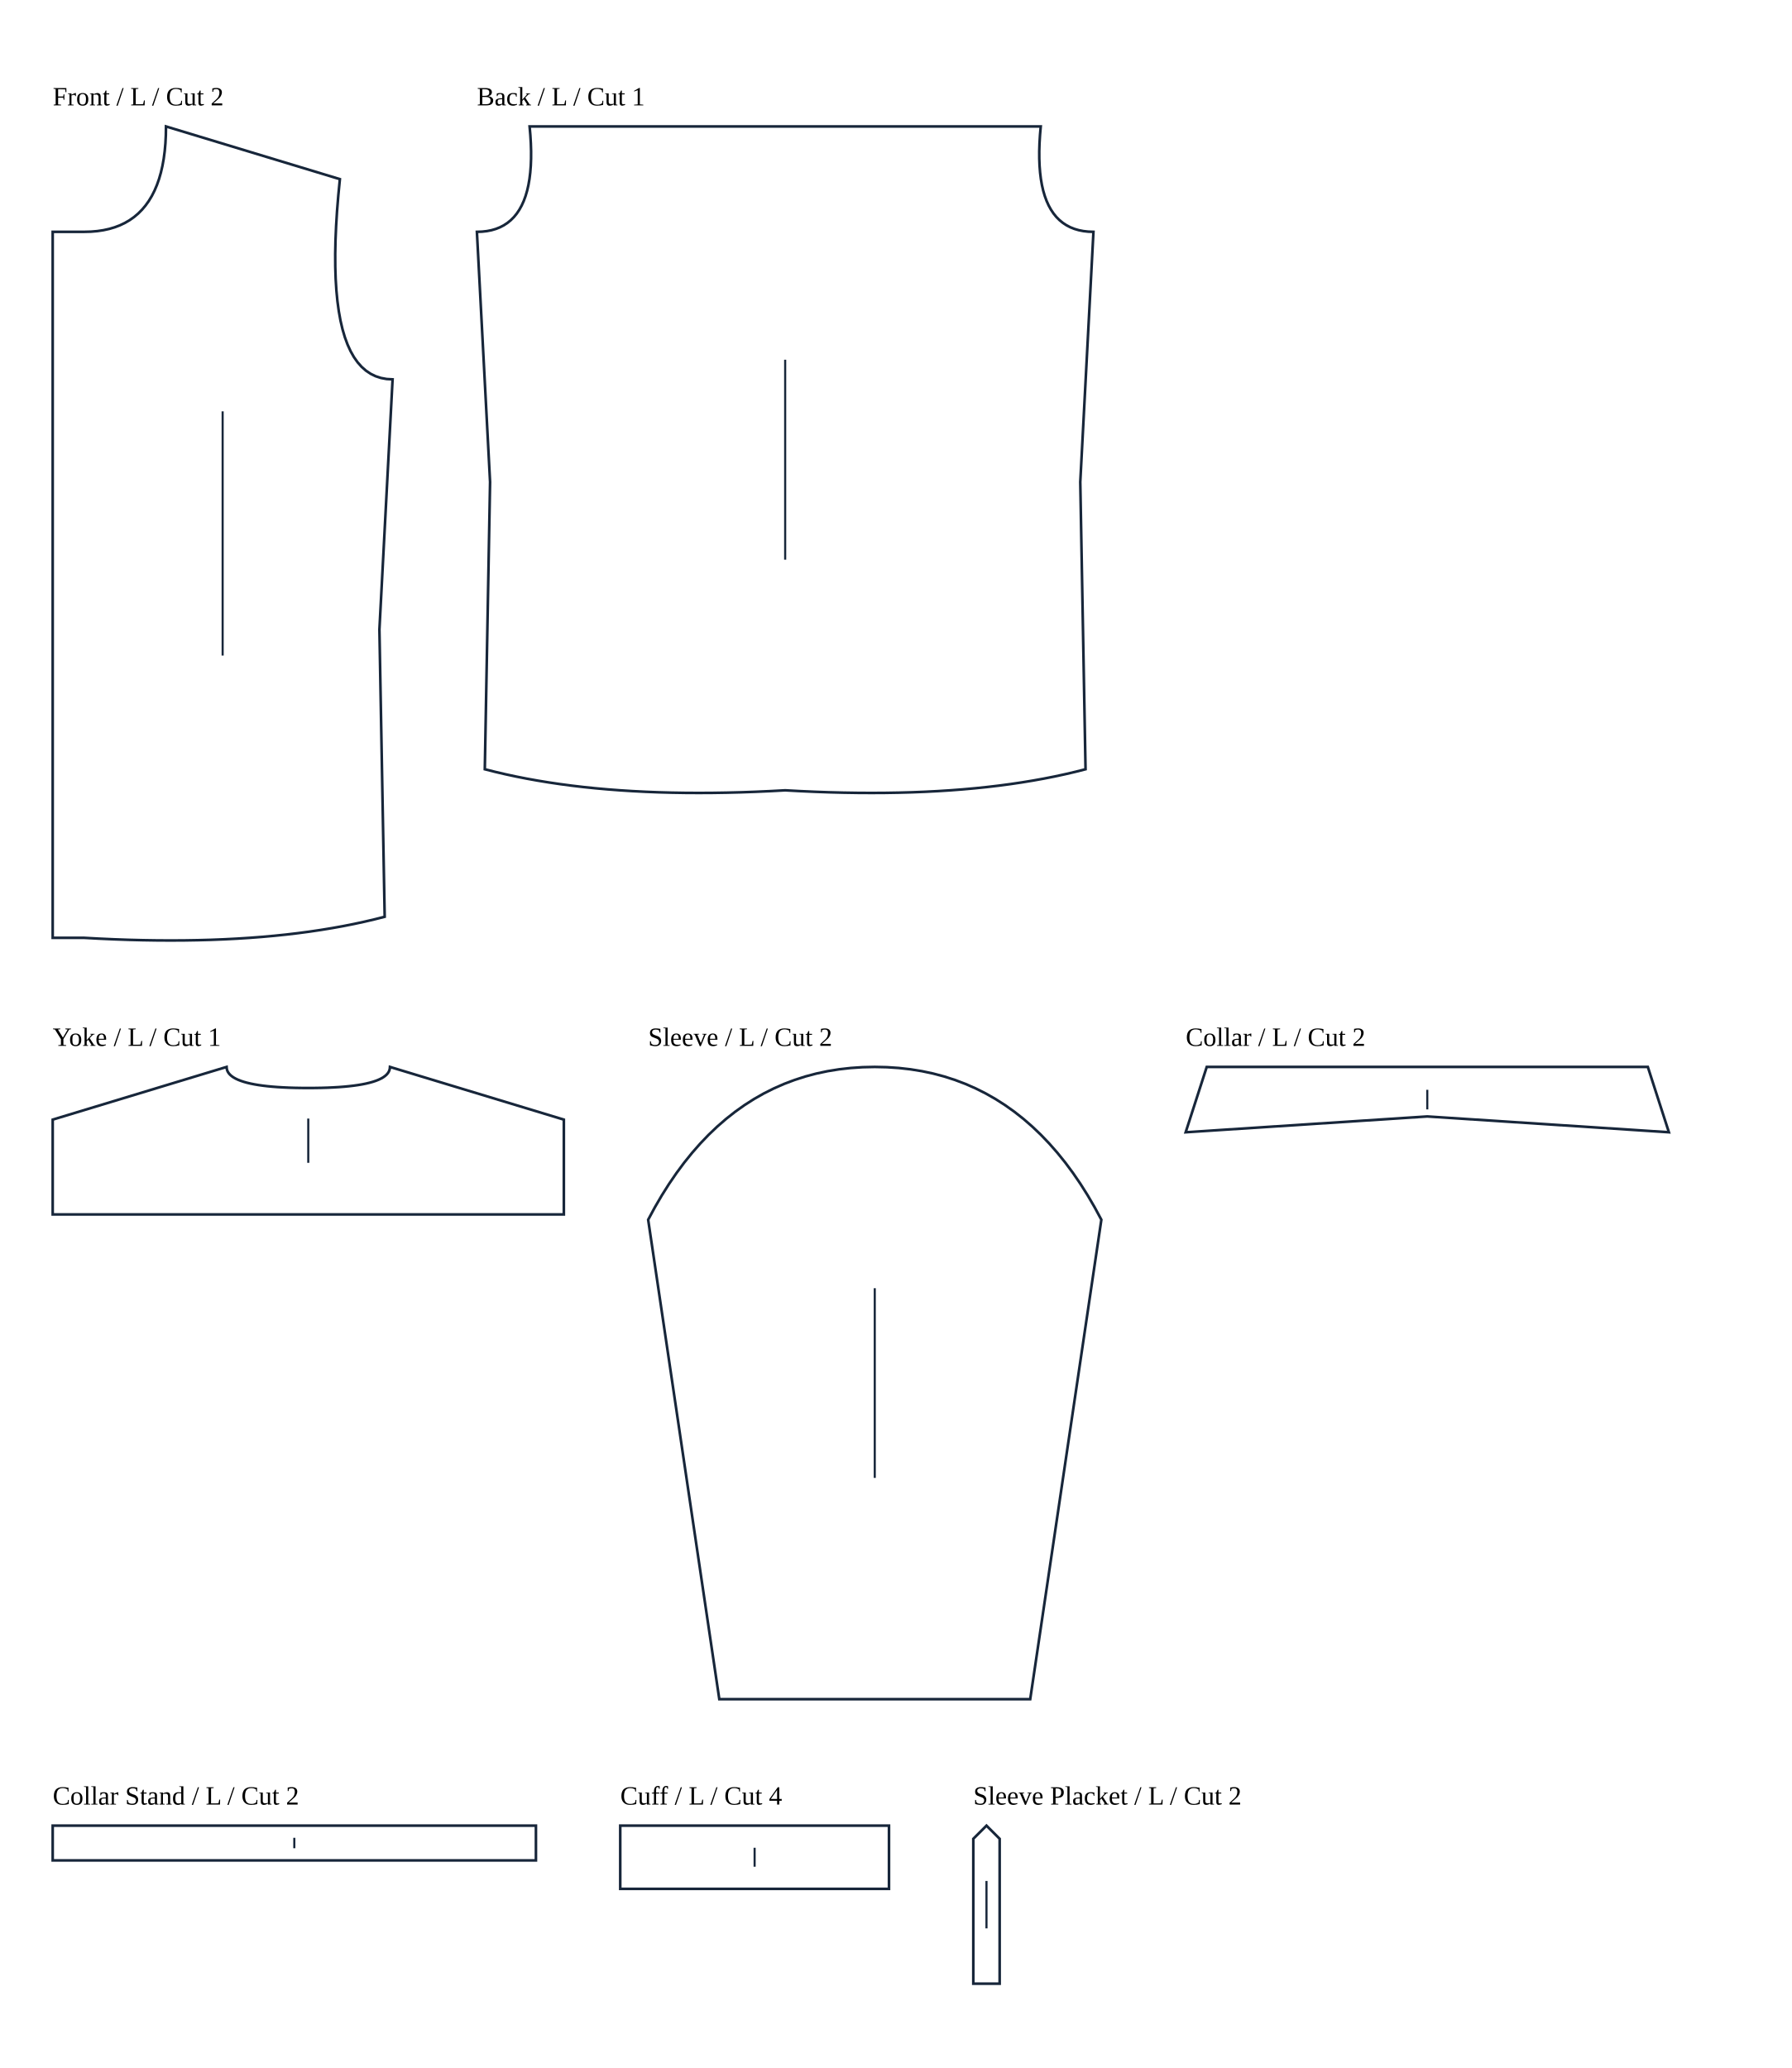
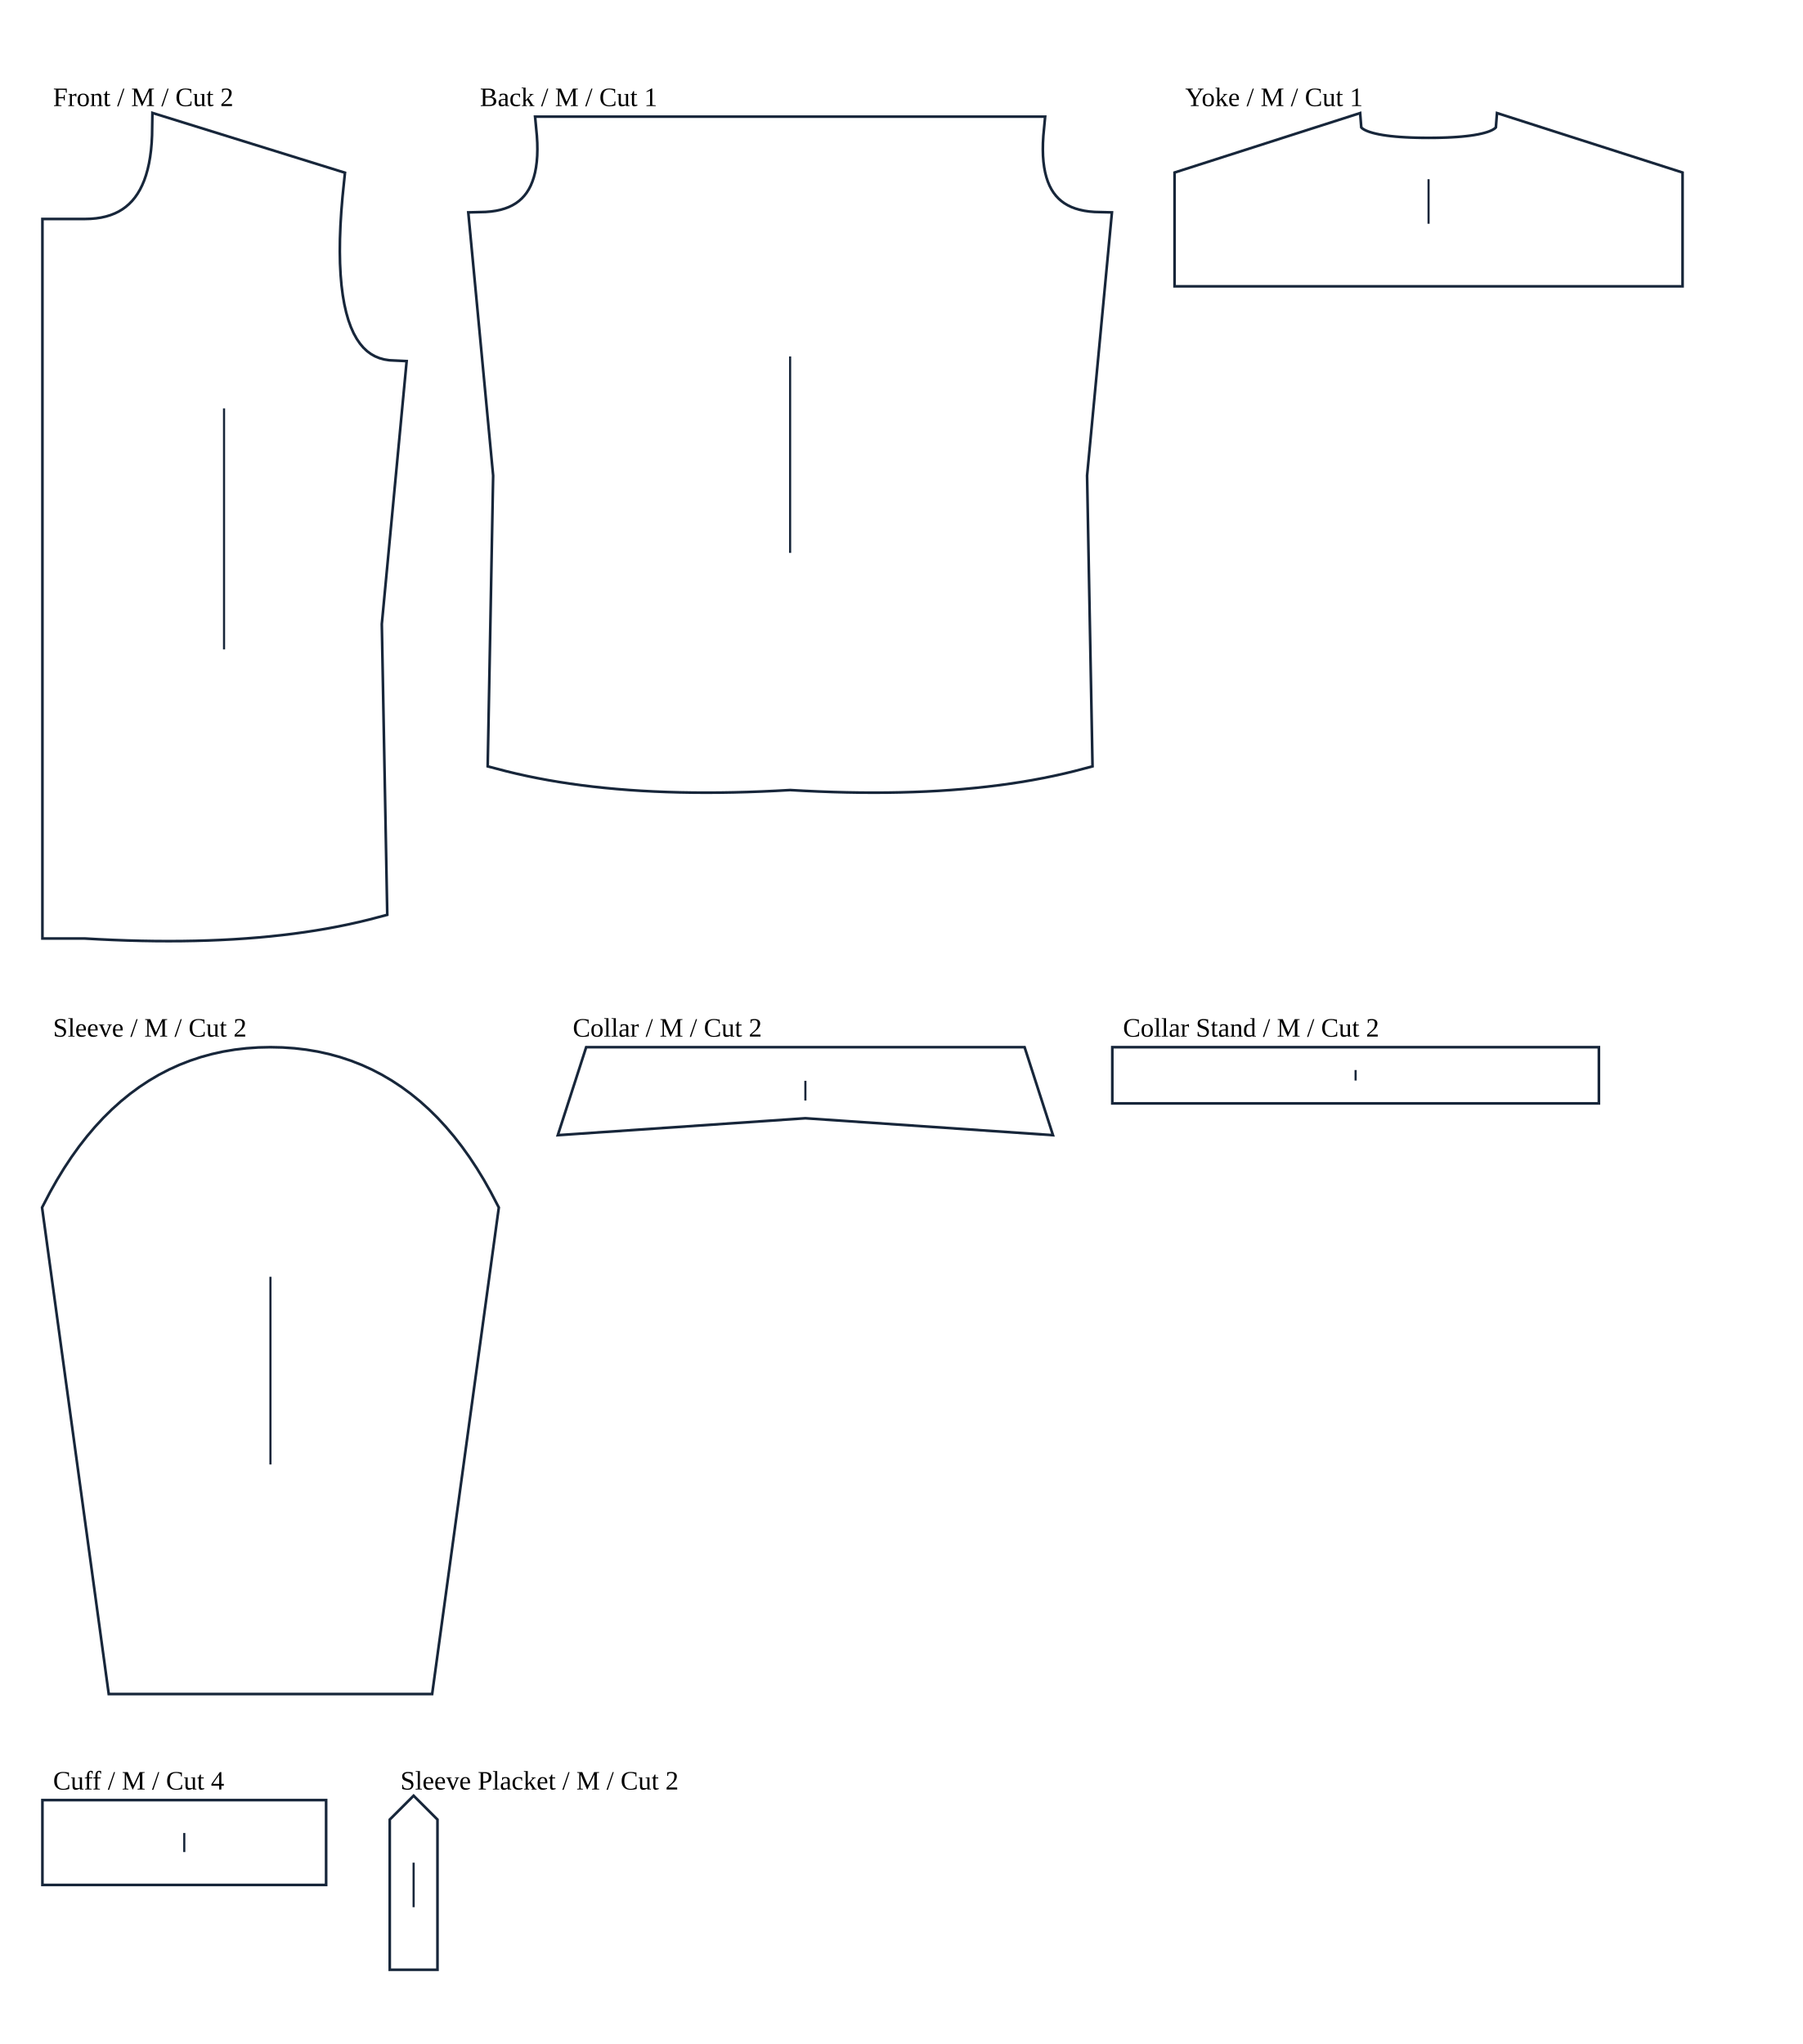
- <svg xmlns="http://www.w3.org/2000/svg" width="1700mm" height="1962.5mm" viewBox="0 0 170 196.25">
+ <svg xmlns="http://www.w3.org/2000/svg" width="1700mm" height="1927.5mm" viewBox="0 0 170 192.75">
  <g id="front" transform="translate(5,12)">
-     <polygon points="3,10 0,10 0,77 3,77 4.415,77.076 5.81,77.139 7.186,77.188 8.542,77.222 9.878,77.243 11.194,77.25 12.49,77.243 13.767,77.222 15.023,77.188 16.26,77.139 17.478,77.076 18.675,77 19.853,76.91 21.01,76.806 22.148,76.688 23.267,76.556 24.365,76.41 25.444,76.25 26.503,76.076 27.542,75.889 28.561,75.688 29.56,75.472 30.54,75.243 31.5,75 31,47.74 32.25,24 31.682,23.967 31.146,23.868 30.641,23.703 30.167,23.472 29.724,23.175 29.312,22.812 28.932,22.384 28.583,21.889 28.266,21.328 27.979,20.701 27.724,20.009 27.5,19.25 27.307,18.425 27.146,17.535 27.016,16.578 26.917,15.556 26.849,14.467 26.812,13.312 26.807,12.092 26.833,10.806 26.891,9.453 26.979,8.035 27.099,6.55 27.25,5 10.75,0 10.736,0.816 10.696,1.597 10.629,2.344 10.535,3.056 10.414,3.733 10.266,4.375 10.091,4.983 9.889,5.556 9.66,6.094 9.405,6.597 9.122,7.066 8.812,7.5 8.476,7.899 8.113,8.264 7.723,8.594 7.306,8.889 6.862,9.149 6.391,9.375 5.893,9.566 5.368,9.722 4.816,9.844 4.238,9.931 3.632,9.983 3,10" fill="none" stroke="#17263a" stroke-width="0.25" />
-     <line x1="16.125" y1="27.037" x2="16.125" y2="50.212" stroke="#17263a" stroke-width="0.2" />
-     <text x="0" y="-2" font-size="2.5">Front / L / Cut 2</text>
+     <polygon points="2.986,8.65 -1,8.65 -1,76.5 2.972,76.5 4.314,76.575 5.67,76.638 7.008,76.687 8.326,76.722 9.626,76.743 10.906,76.75 12.168,76.743 13.412,76.722 14.636,76.687 15.842,76.638 17.029,76.575 18.198,76.497 19.347,76.406 20.478,76.301 21.591,76.181 22.684,76.047 23.759,75.899 24.816,75.737 25.854,75.561 26.873,75.37 27.873,75.165 28.855,74.946 29.819,74.713 31.515,74.268 31.001,46.848 33.344,22.053 31.719,21.973 31.229,21.896 30.778,21.771 30.361,21.599 29.972,21.379 29.607,21.108 29.262,20.782 28.937,20.395 28.632,19.946 28.348,19.43 28.087,18.845 27.852,18.192 27.644,17.47 27.466,16.68 27.317,15.821 27.2,14.894 27.115,13.901 27.062,12.841 27.042,11.715 27.055,10.524 27.102,9.268 27.182,7.946 27.296,6.56 27.528,4.288 9.372,-1.351 9.338,0.754 9.301,1.472 9.241,2.153 9.157,2.797 9.05,3.405 8.921,3.975 8.77,4.508 8.599,5.005 8.407,5.464 8.195,5.888 7.965,6.276 7.717,6.631 7.45,6.953 7.164,7.244 6.859,7.507 6.534,7.741 6.186,7.949 5.814,8.13 5.416,8.285 4.991,8.414 4.538,8.516 4.055,8.59 3.542,8.634 2.986,8.65" fill="none" stroke="#17263a" stroke-width="0.25" />
+     <line x1="16.125" y1="26.512" x2="16.125" y2="49.238" stroke="#17263a" stroke-width="0.2" />
+     <text x="0" y="-2" font-size="2.5">Front / M / Cut 2</text>
  </g>
  <g id="back" transform="translate(45.25,12)">
-     <polygon points="29.25,0 5,0 5.071,0.816 5.118,1.597 5.141,2.344 5.139,3.056 5.113,3.733 5.062,4.375 4.988,4.983 4.889,5.556 4.766,6.094 4.618,6.597 4.446,7.066 4.25,7.5 4.029,7.899 3.785,8.264 3.516,8.594 3.222,8.889 2.905,9.149 2.562,9.375 2.196,9.566 1.806,9.722 1.391,9.844 0.951,9.931 0.488,9.983 0,10 1.25,33.74 0.75,61 1.71,61.243 2.69,61.472 3.689,61.688 4.708,61.889 5.747,62.076 6.806,62.25 7.885,62.41 8.983,62.556 10.102,62.688 11.24,62.806 12.397,62.91 13.575,63 14.772,63.076 15.99,63.139 17.227,63.188 18.483,63.222 19.76,63.243 21.056,63.25 22.372,63.243 23.708,63.222 25.064,63.188 26.44,63.139 27.835,63.076 29.25,63 30.665,63.076 32.06,63.139 33.436,63.188 34.792,63.222 36.128,63.243 37.444,63.25 38.74,63.243 40.017,63.222 41.273,63.188 42.51,63.139 43.728,63.076 44.925,63 46.103,62.91 47.26,62.806 48.398,62.688 49.517,62.556 50.615,62.41 51.694,62.25 52.753,62.076 53.792,61.889 54.811,61.688 55.81,61.472 56.79,61.243 57.75,61 57.25,33.74 58.5,10 58.012,9.983 57.549,9.931 57.109,9.844 56.694,9.722 56.304,9.566 55.938,9.375 55.596,9.149 55.278,8.889 54.984,8.594 54.715,8.264 54.471,7.899 54.25,7.5 54.054,7.066 53.882,6.597 53.734,6.094 53.611,5.556 53.512,4.983 53.438,4.375 53.387,3.733 53.361,3.056 53.359,2.344 53.382,1.597 53.429,0.816 53.5,0 29.25,0" fill="none" stroke="#17263a" stroke-width="0.25" />
-     <line x1="29.25" y1="22.137" x2="29.25" y2="41.113" stroke="#17263a" stroke-width="0.2" />
-     <text x="0" y="-2" font-size="2.5">Back / L / Cut 1</text>
+     <polygon points="53.298,-1 5.202,-1 5.372,0.81 5.41,1.474 5.42,2.104 5.404,2.698 5.361,3.257 5.293,3.78 5.201,4.266 5.085,4.717 4.946,5.132 4.786,5.513 4.606,5.86 4.405,6.176 4.184,6.462 3.943,6.721 3.679,6.955 3.392,7.165 3.078,7.353 2.735,7.519 2.361,7.661 1.956,7.78 1.518,7.875 1.046,7.944 0.539,7.986 -1.096,8.028 1.249,32.848 0.735,60.268 2.432,60.713 3.395,60.946 4.377,61.165 5.377,61.37 6.396,61.561 7.434,61.737 8.491,61.899 9.566,62.047 10.659,62.181 11.772,62.301 12.903,62.406 14.052,62.497 15.221,62.575 16.408,62.638 17.614,62.687 18.838,62.722 20.082,62.743 21.344,62.75 22.625,62.743 23.924,62.722 25.242,62.687 26.58,62.638 27.936,62.575 29.25,62.502 30.564,62.575 31.92,62.638 33.258,62.687 34.576,62.722 35.876,62.743 37.156,62.75 38.418,62.743 39.662,62.722 40.886,62.687 42.092,62.638 43.279,62.575 44.448,62.497 45.597,62.406 46.728,62.301 47.841,62.181 48.934,62.047 50.01,61.899 51.066,61.737 52.104,61.561 53.123,61.37 54.123,61.165 55.105,60.946 56.069,60.713 57.765,60.268 57.251,32.848 59.596,8.028 57.961,7.986 57.455,7.944 56.982,7.875 56.544,7.78 56.139,7.661 55.765,7.519 55.422,7.353 55.108,7.165 54.821,6.955 54.557,6.721 54.316,6.462 54.095,6.176 53.894,5.86 53.714,5.513 53.554,5.132 53.415,4.717 53.299,4.266 53.207,3.78 53.139,3.257 53.096,2.698 53.08,2.104 53.09,1.474 53.128,0.81 53.298,-1" fill="none" stroke="#17263a" stroke-width="0.25" />
+     <line x1="29.25" y1="21.612" x2="29.25" y2="40.138" stroke="#17263a" stroke-width="0.2" />
+     <text x="0" y="-2" font-size="2.5">Back / M / Cut 1</text>
  </g>
-   <g id="yoke" transform="translate(5,101.25)">
-     <polygon points="24.25,2 23.618,1.996 23.012,1.986 22.434,1.969 21.882,1.944 21.357,1.913 20.859,1.875 20.389,1.83 19.944,1.778 19.527,1.719 19.137,1.653 18.774,1.58 18.438,1.5 18.128,1.413 17.846,1.319 17.59,1.219 17.361,1.111 17.159,0.997 16.984,0.875 16.836,0.747 16.715,0.611 16.621,0.469 16.554,0.319 16.514,0.163 16.5,0 0,5 0,14 24.25,14 48.5,14 48.5,5 32,0 31.986,0.163 31.946,0.319 31.879,0.469 31.785,0.611 31.664,0.747 31.516,0.875 31.341,0.997 31.139,1.111 30.91,1.219 30.654,1.319 30.372,1.413 30.062,1.5 29.726,1.58 29.363,1.653 28.973,1.719 28.556,1.778 28.111,1.83 27.641,1.875 27.143,1.913 26.618,1.944 26.066,1.969 25.488,1.986 24.882,1.996 24.25,2" fill="none" stroke="#17263a" stroke-width="0.25" />
-     <line x1="24.25" y1="4.9" x2="24.25" y2="9.1" stroke="#17263a" stroke-width="0.2" />
-     <text x="0" y="-2" font-size="2.5">Yoke / L / Cut 1</text>
+   <g id="yoke" transform="translate(111.75,12)">
+     <polygon points="16.603,0.003 16.498,-1.338 -1,4.27 -1,15 46.9,15 46.9,4.27 29.402,-1.338 29.297,0.003 29.296,0.004 29.287,0.019 29.259,0.051 29.206,0.101 29.121,0.162 29.003,0.233 28.852,0.308 28.667,0.385 28.449,0.461 28.199,0.535 27.919,0.605 27.608,0.671 27.267,0.732 26.898,0.787 26.501,0.836 26.075,0.879 25.622,0.916 25.141,0.946 24.634,0.97 24.099,0.986 23.538,0.997 22.95,1 22.362,0.997 21.801,0.986 21.266,0.97 20.759,0.946 20.278,0.916 19.825,0.879 19.399,0.836 19.002,0.787 18.633,0.732 18.292,0.671 17.982,0.605 17.701,0.535 17.451,0.461 17.233,0.385 17.048,0.308 16.896,0.233 16.779,0.162 16.694,0.101 16.641,0.051 16.613,0.019 16.604,0.004 16.603,0.003" fill="none" stroke="#17263a" stroke-width="0.25" />
+     <line x1="22.95" y1="4.9" x2="22.95" y2="9.1" stroke="#17263a" stroke-width="0.2" />
+     <text x="0" y="-2" font-size="2.5">Yoke / M / Cut 1</text>
  </g>
-   <g id="sleeve" transform="translate(61.5,101.25)">
-     <polygon points="0,14.5 6.75,60 36.25,60 43,14.5 42.362,13.317 41.701,12.184 41.018,11.102 40.312,10.069 39.585,9.088 38.834,8.156 38.062,7.275 37.267,6.444 36.449,5.664 35.609,4.934 34.747,4.254 33.862,3.625 32.956,3.046 32.026,2.517 31.074,2.039 30.1,1.611 29.103,1.234 28.084,0.906 27.043,0.629 25.979,0.403 24.893,0.227 23.784,0.101 22.653,0.025 21.5,0 20.347,0.025 19.216,0.101 18.107,0.227 17.021,0.403 15.957,0.629 14.916,0.906 13.897,1.234 12.9,1.611 11.926,2.039 10.974,2.517 10.044,3.046 9.137,3.625 8.253,4.254 7.391,4.934 6.551,5.664 5.733,6.444 4.938,7.275 4.166,8.156 3.415,9.088 2.688,10.069 1.982,11.102 1.299,12.184 0.638,13.317 0,14.5" fill="none" stroke="#17263a" stroke-width="0.25" />
-     <line x1="21.5" y1="21.0" x2="21.5" y2="39.0" stroke="#17263a" stroke-width="0.2" />
-     <text x="0" y="-2" font-size="2.5">Sleeve / L / Cut 2</text>
+   <g id="sleeve" transform="translate(5,99.75)">
+     <polygon points="-1.034,14.12 5.253,60 35.747,60 42.034,14.12 41.27,12.656 40.624,11.51 39.954,10.412 39.261,9.363 38.545,8.364 37.804,7.413 37.04,6.512 36.252,5.66 35.44,4.858 34.604,4.106 33.744,3.405 32.86,2.755 31.952,2.155 31.021,1.607 30.067,1.111 29.09,0.667 28.09,0.276 27.069,-0.064 26.026,-0.35 24.961,-0.585 23.876,-0.767 22.771,-0.897 21.645,-0.974 20.5,-1 19.355,-0.974 18.229,-0.897 17.124,-0.767 16.039,-0.585 14.975,-0.35 13.931,-0.064 12.91,0.276 11.911,0.667 10.933,1.111 9.979,1.607 9.048,2.155 8.14,2.755 7.256,3.405 6.396,4.106 5.56,4.858 4.748,5.66 3.96,6.512 3.196,7.413 2.455,8.364 1.739,9.363 1.046,10.412 0.376,11.51 -0.271,12.656 -1.034,14.12" fill="none" stroke="#17263a" stroke-width="0.25" />
+     <line x1="20.5" y1="20.65" x2="20.5" y2="38.35" stroke="#17263a" stroke-width="0.2" />
+     <text x="0" y="-2" font-size="2.5">Sleeve / M / Cut 2</text>
  </g>
-   <g id="collar" transform="translate(112.5,101.25)">
-     <polygon points="0,6.2 22.925,4.7 45.851,6.2 43.851,0 2,0 0,6.2" fill="none" stroke="#17263a" stroke-width="0.25" />
-     <line x1="22.925" y1="2.17" x2="22.925" y2="4.03" stroke="#17263a" stroke-width="0.2" />
-     <text x="0" y="-2" font-size="2.5">Collar / L / Cut 2</text>
+   <g id="collar" transform="translate(54.0,99.75)">
+     <polygon points="-1.405,7.298 21.94,5.702 45.285,7.298 42.608,-1 1.272,-1 -1.405,7.298" fill="none" stroke="#17263a" stroke-width="0.25" />
+     <line x1="21.94" y1="2.17" x2="21.94" y2="4.03" stroke="#17263a" stroke-width="0.2" />
+     <text x="0" y="-2" font-size="2.5">Collar / M / Cut 2</text>
  </g>
-   <g id="collar_stand" transform="translate(5,173.25)">
-     <polygon points="0,0 0,3.3 45.851,3.3 45.851,0 0,0" fill="none" stroke="#17263a" stroke-width="0.25" />
-     <line x1="22.925" y1="1.155" x2="22.925" y2="2.145" stroke="#17263a" stroke-width="0.2" />
-     <text x="0" y="-2" font-size="2.5">Collar Stand / L / Cut 2</text>
+   <g id="collar_stand" transform="translate(105.88,99.75)">
+     <polygon points="-1,-1 -1,4.3 44.88,4.3 44.88,-1 -1,-1" fill="none" stroke="#17263a" stroke-width="0.25" />
+     <line x1="21.94" y1="1.155" x2="21.94" y2="2.145" stroke="#17263a" stroke-width="0.2" />
+     <text x="0" y="-2" font-size="2.5">Collar Stand / M / Cut 2</text>
  </g>
-   <g id="cuff" transform="translate(58.85066,173.25)">
-     <polygon points="0,0 0,6 25.5,6 25.5,0 0,0" fill="none" stroke="#17263a" stroke-width="0.25" />
-     <line x1="12.75" y1="2.1" x2="12.75" y2="3.9" stroke="#17263a" stroke-width="0.2" />
-     <text x="0" y="-2" font-size="2.5">Cuff / L / Cut 4</text>
+   <g id="cuff" transform="translate(5,170.75)">
+     <polygon points="-1,-1 -1,7 25.75,7 25.75,-1 -1,-1" fill="none" stroke="#17263a" stroke-width="0.25" />
+     <line x1="12.375" y1="2.1" x2="12.375" y2="3.9" stroke="#17263a" stroke-width="0.2" />
+     <text x="0" y="-2" font-size="2.5">Cuff / M / Cut 4</text>
  </g>
-   <g id="sleeve_placket" transform="translate(92.35066,173.25)">
-     <polygon points="0,15 2.5,15 2.5,1.25 1.25,0 0,1.25 0,15" fill="none" stroke="#17263a" stroke-width="0.25" />
-     <line x1="1.25" y1="5.25" x2="1.25" y2="9.75" stroke="#17263a" stroke-width="0.2" />
-     <text x="0" y="-2" font-size="2.5">Sleeve Placket / L / Cut 2</text>
+   <g id="sleeve_placket" transform="translate(37.75,170.75)">
+     <polygon points="-1,15 3.5,15 3.5,0.836 1.25,-1.414 -1,0.836 -1,15" fill="none" stroke="#17263a" stroke-width="0.25" />
+     <line x1="1.25" y1="4.9" x2="1.25" y2="9.1" stroke="#17263a" stroke-width="0.2" />
+     <text x="0" y="-2" font-size="2.5">Sleeve Placket / M / Cut 2</text>
  </g>
</svg>
